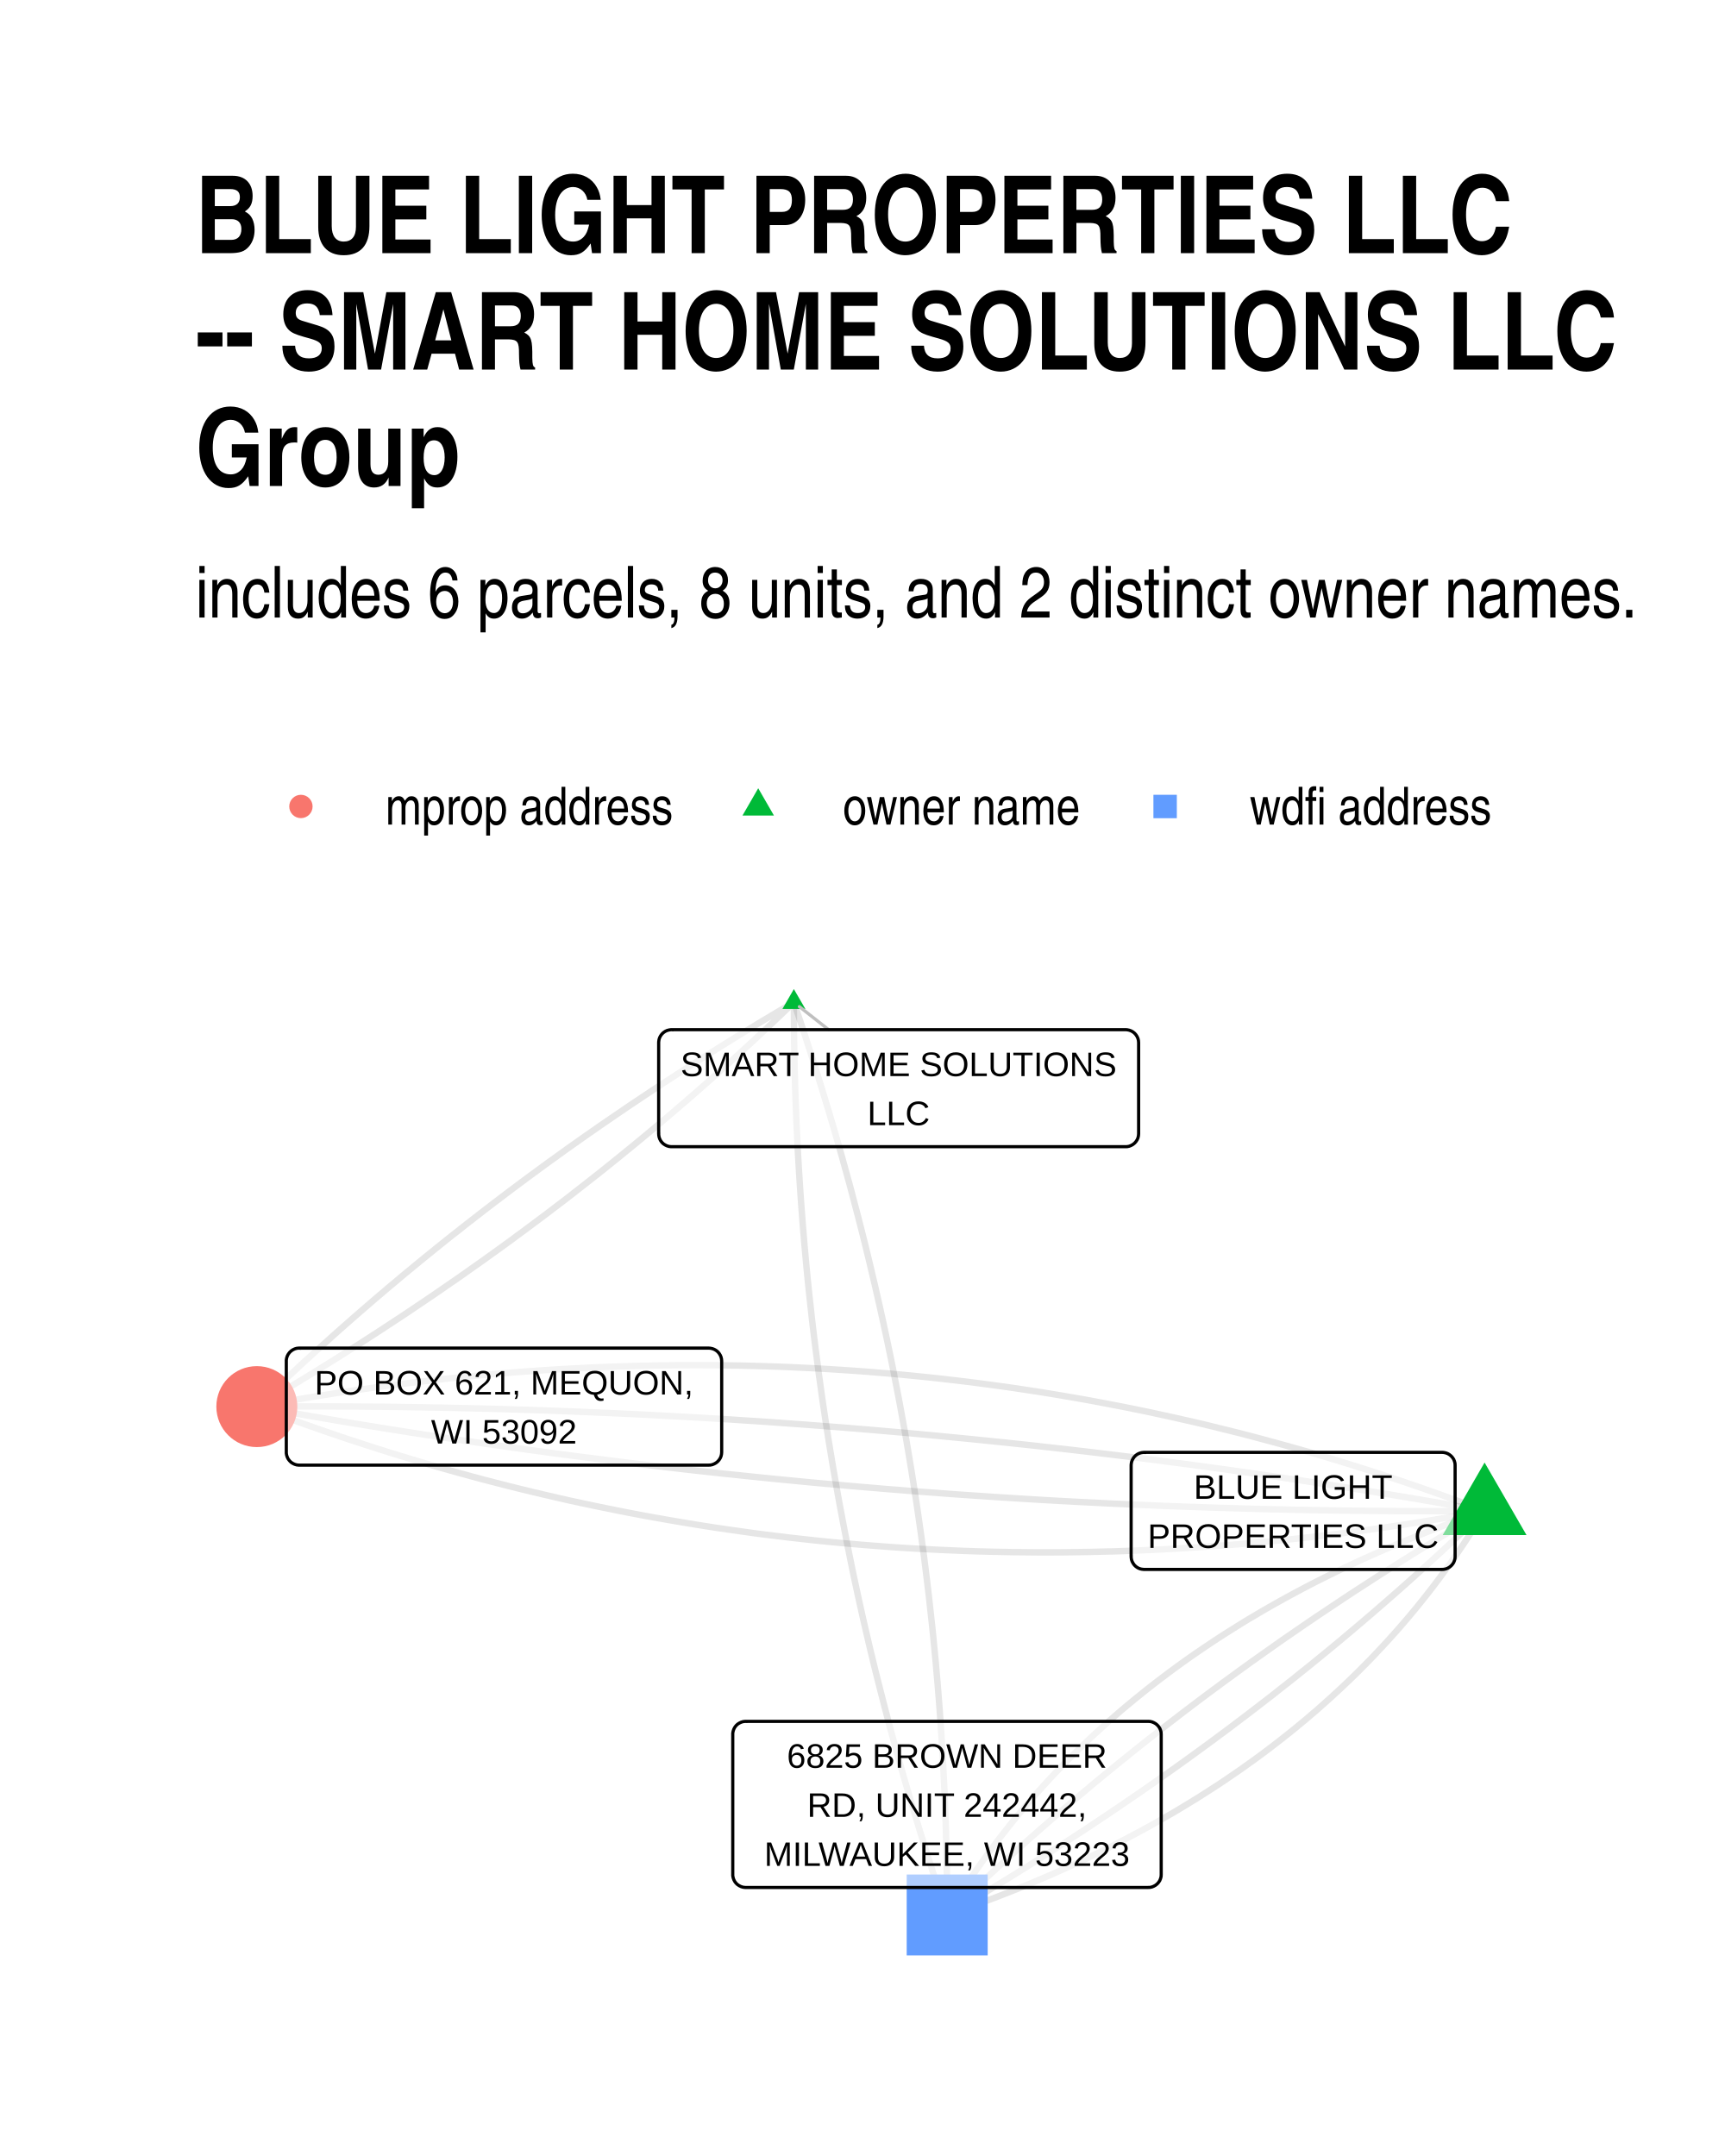
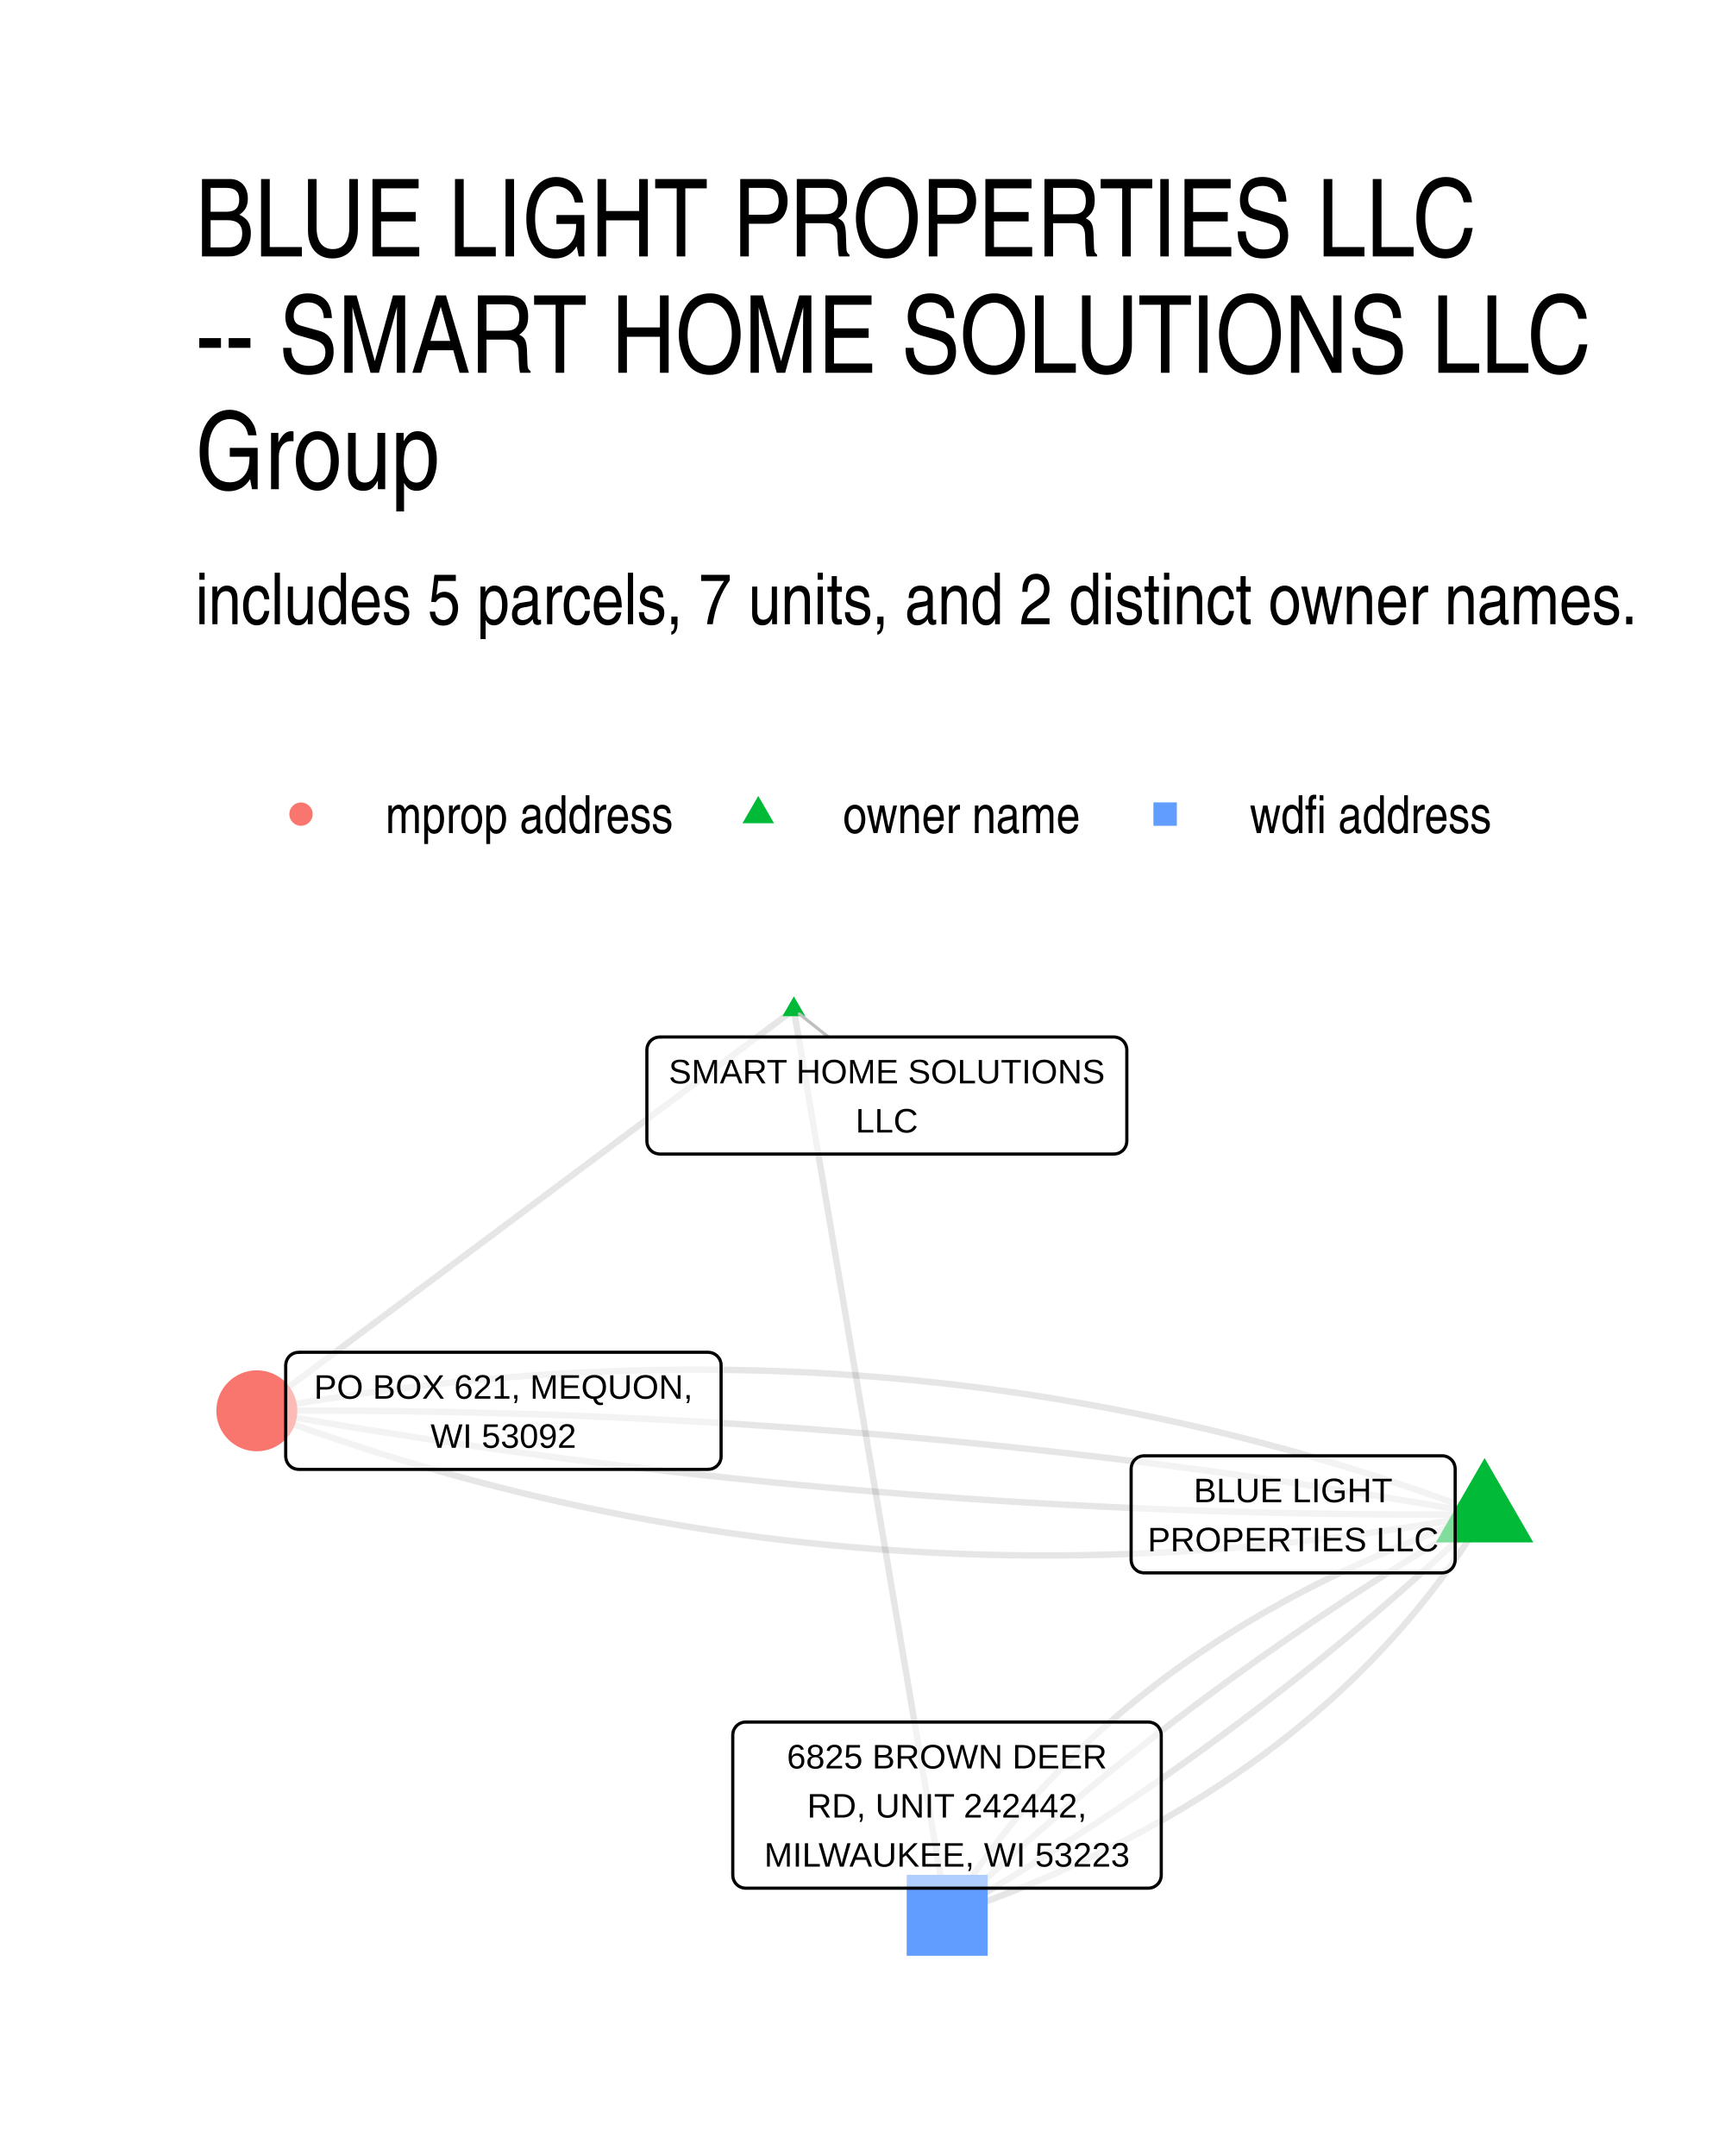
<svg xmlns="http://www.w3.org/2000/svg" width="384" height="480" class="svglite" viewBox="0 0 288 360">
  <defs>
    <style>.svglite polyline,.svglite polygon,.svglite path,.svglite circle{fill:none;stroke:#000000;stroke-linecap:round;stroke-linejoin:round;stroke-miterlimit:10.00}.svglite text{white-space:pre}</style>
  </defs>
  <rect width="100%" height="100%" style="stroke-linecap:round;stroke-linejoin:round;stroke-miterlimit:10.00;stroke:none;fill:#FFFFFF" />
  <defs>
    <clipPath id="cpMC4wMHwyODguMDB8MC4wMHwzNjAuMDA=">
      <path d="M0 0h288v360H0z" />
    </clipPath>
  </defs>
  <g clip-path="url(#cpMC4wMHwyODguMDB8MC4wMHwzNjAuMDA=)">
    <path d="M0 0h288v360H0z" style="stroke-width:1.07;stroke:none;fill:#FFFFFF" />
  </g>
  <defs>
-     <clipPath id="cpMzIuNjN8MjU4LjExfDE1OS43NHwzMjcuMzc=">
-       <path d="M32.63 159.74h225.48v167.63H32.63z" />
+     <clipPath id="cpMzIuNjN8MjU4LjExfDE2MS4wMnwzMjcuMzc=">
+       <path d="M32.63 161.02h225.48v166.36H32.63z" />
    </clipPath>
  </defs>
-   <g clip-path="url(#cpMzIuNjN8MjU4LjExfDE1OS43NHwzMjcuMzc=)">
-     <path d="m247.86 252.28-1.98-.74-1.98-.74-1.99-.72-1.99-.72-1.99-.7-1.99-.69-1.99-.68-2-.66-2-.66-2-.64-2-.63-2-.62-2-.61-2.01-.6-2.01-.58-2.01-.57-2.01-.56-2.01-.55-2.02-.54-2.01-.53-2.02-.51-2.02-.5-2.03-.5-2.02-.48-2.03-.46-2.02-.46-2.03-.44-2.03-.44-2.04-.42-2.03-.41-2.04-.39-2.04-.39-2.04-.38-2.04-.36-2.04-.35-2.05-.34-2.04-.33-2.05-.31-2.05-.31-2.06-.29-2.05-.28-2.06-.27-2.06-.26-2.06-.24-2.06-.24-2.06-.22-2.07-.21-2.06-.2-2.07-.19-2.07-.17-2.07-.17-2.08-.15-2.07-.14-2.08-.13-2.08-.12-2.08-.1-2.09-.1-2.08-.08-2.09-.07-2.09-.06-2.09-.05-2.09-.03-2.09-.03-2.1-.01h-2.1l-2.09.01-2.11.02-2.1.04-2.1.04-2.11.06-2.11.07-2.11.08-2.11.09-2.11.11-2.12.11-2.12.13-2.11.14-2.13.15-2.12.16-2.12.18-2.13.18-2.13.2-2.13.21-2.13.22-2.13.24-2.14.24-2.13.26-2.14.26-2.14.28-2.14.29-2.15.31-2.14.31-2.15.33-2.15.34-2.15.35-2.15.36-2.16.37-2.15.38-2.16.4m204.98 17.41-1.24.44-1.24.43-1.23.44-1.23.45-1.22.45-1.21.46-1.2.46-1.2.47-1.19.47-1.19.48-1.17.48-1.17.48-1.17.5-1.15.49-1.15.51-1.14.51-1.14.51-1.13.52-1.12.52-1.11.53-1.11.53-1.1.54-1.09.54-1.09.55-1.08.55-1.07.56-1.07.57-1.06.57-1.05.57-1.04.58-1.04.58-1.03.59-1.03.6-1.01.6-1.02.6-1 .61-.99.62-.99.62-.99.62-.97.63-.97.64-.96.64-.96.65-.95.65-.94.65-.93.66-.93.67-.92.67-.91.68-.91.68-.9.69-.89.69-.88.69-.88.71-.87.7-.87.72-.86.71-.85.72-.84.73-.84.73-.83.74-.82.75-.82.74-.81.76-.8.75-.79.77-.79.77-.78.77-.78.78-.77.78-.76.79-.75.79-.75.8-.74.81-.73.81-.73.81-.72.82-.71.83-.7.83-.7.83-.69.84-.69.85-.67.85-.67.85-.67.86-.65.87-.65.87-.65.87-.63.88-.63.89-.62.89-.62.9-.61.9-.6.9-.59.92-.59.91-.58.92-.57.93-.57.93" style="stroke-width:1.07;stroke:#000000;stroke-opacity:0.10;stroke-linecap:butt" />
-     <path d="m247.86 252.28-2.04-.36-2.04-.36-2.04-.36-2.05-.36-2.04-.35-2.04-.35-2.05-.34-2.04-.34-2.05-.33-2.05-.34-2.04-.32-2.05-.33-2.05-.32-2.05-.31-2.05-.32-2.05-.3-2.05-.31-2.05-.3-2.05-.3-2.06-.29-2.05-.29-2.05-.28-2.06-.28-2.05-.28-2.06-.27-2.06-.27-2.05-.27-2.06-.26-2.06-.26-2.06-.25-2.06-.25-2.06-.25-2.06-.24-2.06-.24-2.06-.23-2.06-.23-2.06-.23-2.07-.22-2.06-.22-2.07-.21-2.06-.21-2.07-.21-2.06-.2-2.07-.2-2.07-.2-2.07-.19-2.06-.19-2.07-.18-2.07-.18-2.07-.18-2.08-.17-2.07-.17-2.07-.16-2.07-.16-2.08-.16-2.07-.15-2.08-.15-2.07-.15-2.08-.14-2.07-.13-2.08-.14-2.08-.13-2.08-.12-2.07-.12-2.08-.12-2.08-.11-2.09-.11-2.08-.11-2.08-.1-2.08-.1-2.08-.09-2.09-.09-2.08-.09-2.09-.08-2.08-.08-2.09-.08-2.09-.07-2.08-.06-2.09-.07-2.09-.06-2.09-.05-2.09-.05-2.09-.05-2.09-.04-2.09-.04-2.09-.04-2.09-.03-2.1-.03-2.09-.02-2.1-.02-2.09-.02-2.1-.01-2.09-.01h-2.1l-2.1-.01-2.1.01-2.09.01-2.1.01-2.1.01m204.98 17.41-1.02.6-1.01.6-1.02.6-1.01.61-1.01.6-1.01.61-1.01.61-1 .61-1 .61-1 .61-1 .62-.99.61-.99.62-.99.62-.99.62-.98.63-.99.62-.98.63-.97.63-.98.63-.97.63-.97.63-.97.64-.97.64-.96.64-.96.64-.96.64-.96.64-.96.65-.95.65-.95.65-.95.65-.94.65-.95.65-.94.66-.94.66-.93.66-.94.66-.93.66-.93.66-.92.67-.93.67-.92.67-.92.67-.92.67-.91.68-.92.67-.91.68-.91.68-.9.68-.91.69-.9.68-.9.69-.9.69-.89.69-.89.69-.89.69-.89.7-.89.69-.88.7-.88.7-.88.7-.87.71-.88.7-.87.71-.87.71-.87.71-.86.71-.86.71-.86.72-.86.72-.86.72-.85.72-.85.72-.85.72-.85.73-.84.73-.84.73-.84.73-.84.73-.83.73-.83.74-.83.74-.83.74-.83.74-.82.74-.82.75-.82.74-.82.75-.81.75-.81.75-.81.75-.81.76-.8.76-.8.75-.8.76-.8.76-.8.77-.79.76m89.72-67.47-2.1.02-2.1.01-2.09.01h-6.3l-2.09-.01-2.1-.02-2.09-.01-2.1-.02-2.09-.03-2.1-.02-2.09-.04-2.09-.03-2.09-.04-2.09-.05-2.09-.04-2.09-.05-2.09-.06-2.09-.06-2.09-.06-2.09-.07-2.08-.07-2.09-.07-2.08-.08-2.09-.08-2.08-.09-2.09-.09-2.08-.1-2.08-.09-2.08-.11-2.08-.1-2.09-.11-2.08-.11-2.08-.12-2.07-.12-2.08-.13-2.08-.13-2.08-.13-2.07-.14-2.08-.14-2.08-.14-2.07-.15-2.07-.16-2.08-.15-2.07-.16-2.07-.17-2.07-.16-2.08-.18-2.07-.17-2.07-.18-2.07-.19-2.06-.18-2.07-.19-2.07-.2-2.07-.2-2.06-.2-2.07-.21-2.06-.21-2.07-.22-2.06-.21-2.07-.23-2.06-.22-2.06-.23-2.06-.24-2.06-.24-2.06-.24-2.06-.24-2.06-.25-2.06-.26-2.06-.26-2.06-.26-2.05-.26-2.06-.27-2.06-.27-2.05-.28-2.06-.28-2.05-.29-2.05-.29-2.06-.29-2.05-.3-2.05-.3-2.05-.3-2.05-.31-2.05-.31-2.05-.32-2.05-.32-2.05-.32-2.04-.33-2.05-.33-2.05-.34-2.04-.33-2.05-.35-2.04-.35-2.04-.35-2.05-.35-2.04-.36-2.04-.36-2.04-.37m204.98 17.41-.79.77-.8.76-.79.76-.8.76-.81.76-.8.76-.81.75-.81.76-.81.75-.81.75-.82.75-.82.74-.82.75-.82.74-.82.74-.83.74-.83.74-.83.73-.84.74-.84.73-.84.73-.84.73-.84.73-.85.72-.85.73-.85.72-.85.72-.86.72-.85.72-.86.71-.87.72-.86.71-.87.71-.87.71-.87.71-.87.7-.88.7-.88.71-.88.7-.88.69-.89.7-.88.7-.89.69-.9.69-.89.69-.9.69-.9.69-.9.68-.9.68-.91.69-.91.68-.91.67-.91.68-.92.68-.92.67-.92.67-.92.67-.92.67-.93.66-.93.67-.93.66-.93.66-.94.66-.94.66-.94.65-.94.66-.95.65-.95.65-.95.65-.95.65-.96.64-.95.65-.96.64-.96.64-.97.64-.96.64-.97.63-.97.64-.98.63-.97.63-.98.63-.98.62-.98.63-.99.62-.99.63-.99.62-.99.61-.99.62-1 .62-1 .61-1 .61-1 .61-1.01.61-1 .61-1.01.6-1.02.6-1.01.61-1.02.59-1.02.6" style="stroke-width:1.07;stroke:#000000;stroke-opacity:0.10;stroke-linecap:butt" />
-     <path d="m247.86 252.28-2.16.4-2.15.39-2.16.37-2.15.36-2.15.35-2.15.34-2.15.32-2.14.32-2.15.3-2.14.29-2.14.28-2.14.27-2.14.26-2.13.24-2.13.23-2.13.22-2.13.21-2.13.2-2.13.19-2.12.17-2.13.16-2.12.15-2.11.14-2.12.13-2.12.12-2.11.1-2.11.09-2.11.09-2.11.07-2.11.05-2.1.05-2.1.03-2.11.03-2.09.01h-2.1l-2.1-.02-2.09-.02-2.09-.04-2.09-.04-2.09-.06-2.09-.07-2.08-.09-2.09-.09-2.08-.11-2.08-.11-2.08-.13-2.07-.14-2.08-.16-2.07-.16-2.07-.18-2.07-.18-2.06-.2-2.07-.21-2.06-.23-2.06-.23-2.06-.25-2.06-.25-2.06-.27-2.05-.29-2.06-.29-2.05-.3-2.05-.32-2.04-.33-2.05-.34-2.04-.35-2.04-.36-2.04-.37-2.04-.39-2.04-.4-2.03-.41-2.04-.42-2.03-.43-2.03-.44-2.02-.46-2.03-.47-2.02-.48-2.03-.49-2.02-.5-2.02-.52-2.01-.52-2.02-.54-2.01-.55-2.01-.56-2.01-.57-2.01-.59-2.01-.6-2-.6-2-.62-2-.63-2-.65-2-.65-2-.67-1.99-.68-1.99-.69-1.99-.7-1.99-.71-1.99-.72-1.98-.74-1.98-.75m204.98 17.41-.56.94-.58.92-.58.93-.58.91-.6.91-.6.91-.61.9-.61.9-.62.89-.63.88-.64.88-.64.88-.65.87-.66.87-.66.86-.67.85-.68.85-.68.85-.7.84-.69.83-.71.83-.71.83-.72.82-.73.81-.73.81-.74.8-.75.8-.75.8-.76.79-.77.78-.77.78-.78.77-.79.77-.8.76-.8.76-.81.75-.81.75-.83.74-.83.74-.83.74-.85.72-.85.73-.86.71-.86.71-.87.71-.88.7-.89.7-.89.69-.9.69-.9.68-.92.68-.92.67-.93.66-.93.67-.94.65-.95.65-.95.65-.96.64-.97.63-.98.63-.98.63-.99.62-1 .61-1 .61-1.01.61-1.02.6-1.02.59-1.03.59-1.04.59-1.05.58-1.05.57-1.06.57-1.06.56-1.08.56-1.08.56-1.08.55-1.1.54-1.1.54-1.1.53-1.12.53-1.12.52-1.13.52-1.13.51-1.15.51-1.14.5-1.16.5-1.16.49-1.17.49-1.18.48-1.18.48-1.19.47-1.2.47-1.21.46-1.21.46-1.22.45-1.22.44-1.23.45-1.24.43-1.25.43" style="stroke-width:1.07;stroke:#000000;stroke-opacity:0.10;stroke-linecap:butt" />
-     <path d="m132.54 167.36-1.02.6-1.01.6-1.02.6-1.01.61-1.01.6-1.01.61-1 .61-1.01.61-1 .61-.99.61-1 .62-.99.62-.99.62-.99.62-.99.62-.98.62-.99.63-.98.63-.97.62-.98.64-.97.63-.97.63-.97.64-.97.64-.96.64-.96.64-.96.64-.96.64-.95.65-.95.65-.95.65-.95.65-.95.65-.94.66-.94.65-.94.66-.93.66-.94.66-.93.66-.93.67-.92.67-.93.66-.92.67-.92.68-.92.67-.91.67-.91.68-.91.68-.91.68-.91.68-.9.69-.9.68-.9.69-.9.69-.89.69-.89.69-.89.69-.89.7-.88.7-.89.69-.88.71-.88.7-.87.7-.87.71-.87.7-.87.71-.87.71-.86.72-.87.71-.86.72-.85.72-.86.71-.85.73-.85.72-.85.72-.84.73-.85.73-.84.73-.84.73-.83.73-.84.74-.83.73-.83.74-.82.74-.83.74-.82.74-.82.75-.82.75-.82.74-.81.75-.81.76-.81.75-.8.75-.81.76-.8.76-.8.76-.8.76-.79.77-.79.76m89.66-67.51.01 1.57v1.56l.02 1.56.01 1.56.03 1.56.03 1.56.03 1.56.04 1.56.04 1.56.05 1.56.06 1.56.06 1.56.06 1.55.08 1.56.07 1.56.08 1.55.09 1.56.09 1.55.1 1.56.1 1.55.11 1.56.11 1.55.12 1.55.12 1.55.13 1.55.13 1.56.14 1.55.14 1.55.15 1.55.15 1.54.16 1.55.17 1.55.17 1.55.17 1.55.18 1.54.19 1.55.19 1.54.2 1.55.2 1.54.2 1.55.22 1.54.21 1.54.22 1.55.23 1.54.23 1.54.24 1.54.24 1.54.25 1.54.26 1.54.25 1.54.27 1.54.27 1.54.27 1.54.28 1.53.29 1.54.29 1.54.29 1.53.3 1.54.31 1.53.31 1.54.31 1.53.32 1.54.33 1.53.33 1.53.34 1.53.34 1.54.35 1.53.35 1.53.36 1.53.36 1.53.37 1.53.37 1.52.38 1.53.39 1.53.39 1.53.39 1.52.4 1.53.4 1.53.41 1.52.42 1.53.42 1.52.43 1.52.43 1.53.43 1.52.44 1.52.45 1.52.45 1.52.46 1.53.46 1.52.47 1.52.47 1.52.48 1.51.48 1.52.49 1.52.49 1.52.5 1.51.51 1.52.51 1.52.51 1.51m-25.6-152.39-.79.77-.79.76-.8.76-.8.76-.8.76-.81.76-.8.75-.81.76-.81.75-.82.75-.81.75-.82.74-.82.75-.82.74-.83.74-.82.74-.83.74-.83.74-.84.73-.83.74-.84.73-.84.73-.85.72-.84.73-.85.72-.85.73-.85.72-.86.72-.86.72-.85.71-.87.72-.86.71-.87.71-.87.71-.87.71-.87.7-.88.71-.87.7-.88.7-.89.7-.88.69-.89.7-.89.69-.89.7-.89.69-.9.69-.9.68-.9.69-.9.68-.91.68-.91.68-.91.68-.91.68-.92.67-.91.68-.92.67-.92.67-.93.67-.92.66-.93.67-.93.66-.94.66-.93.66-.94.66-.94.66-.95.65-.94.65-.95.66-.95.65-.95.64-.95.65-.96.64-.96.65-.96.64-.96.64-.97.63-.97.64-.97.64-.97.63-.98.63-.97.63-.98.63-.99.62-.98.62-.99.63-.99.62-.99.62-.99.61-1 .62-.99.61-1.01.62-1 .61-1 .6-1.01.61-1.01.61-1.01.6-1.02.6-1.01.6-1.02.6" style="stroke-width:1.07;stroke:#000000;stroke-opacity:0.10;stroke-linecap:butt" />
-     <path d="m132.54 167.36.52 1.52.51 1.51.5 1.52.5 1.52.49 1.51.49 1.52.48 1.52.48 1.52.47 1.52.47 1.52.46 1.52.46 1.52.45 1.52.45 1.52.44 1.53.44 1.52.43 1.52.42 1.53.42 1.52.42 1.52.41 1.53.4 1.53.4 1.52.4 1.53.39 1.53.38 1.52.38 1.53.37 1.53.37 1.53.36 1.53.36 1.53.35 1.53.35 1.53.34 1.53.34 1.53.33 1.54.33 1.53.32 1.53.32 1.54.31 1.53.3 1.54.3 1.53.3 1.54.29 1.53.28 1.54.28 1.54.28 1.54.27 1.53.26 1.54.26 1.54.25 1.54.25 1.54.24 1.54.24 1.54.23 1.55.23 1.54.22 1.54.22 1.54.21 1.55.21 1.54.2 1.55.19 1.54.19 1.55.19 1.54.18 1.55.17 1.55.17 1.54.17 1.55.16 1.55.15 1.55.15 1.55.15 1.55.13 1.55.14 1.55.13 1.55.12 1.55.12 1.56.11 1.55.1 1.55.11 1.56.09 1.55.1 1.56.08 1.55.08 1.56.08 1.55.07 1.56.06 1.56.06 1.56.06 1.55.05 1.56.04 1.56.04 1.56.04 1.56.03 1.56.02 1.56.02 1.56.01 1.57.01 1.56v1.56" style="stroke-width:1.07;stroke:#000000;stroke-opacity:0.10;stroke-linecap:butt" />
-     <path d="m247.86 244.21 7 12.11h-13.99zm-115.32-79.06 1.92 3.32h-3.83z" style="stroke-width:0.71;stroke:none;fill:#00BA38" />
-     <circle cx="42.88" cy="234.87" r="6.76" style="stroke-width:0.71;stroke:none;fill:#F8766D" />
-     <path d="M151.38 326.51h13.52V313h-13.52z" style="stroke-width:0.71;stroke:none;fill:#619CFF" />
-     <path d="m138.34 171.93-4.88-3.84" style="fill:none;stroke-linecap:round;stroke-linejoin:round;stroke-miterlimit:10.00;stroke-width:0.53;stroke:#BFBFBF" />
-     <path d="M191.01 262.06h49.77l-.08-.01.35-.01.34-.07.32-.12.3-.18.27-.22.23-.26.19-.29.13-.32.09-.34.02-.34h0v-15.23h0l-.02-.34-.09-.34-.13-.32-.19-.29-.23-.26-.27-.22-.3-.18-.32-.12-.34-.07-.27-.02h-49.77l.26.02-.35-.01-.34.04-.33.09-.32.15-.29.2-.25.24-.2.28-.17.31-.11.33-.05.34-.01.17v15.23l.01-.18v.35l.05.34.11.33.17.31.2.28.25.24.29.2.32.15.33.09.34.04z" style="stroke-width:0.53;fill:#FFFFFF;fill-opacity:0.50" />
-     <text x="215.9" y="250.26" lengthAdjust="spacingAndGlyphs" style="font-size:5.69px;font-family:&quot;Liberation Sans&quot;" text-anchor="middle" textLength="33.36">BLUE LIGHT</text>
-     <text x="215.9" y="258.46" lengthAdjust="spacingAndGlyphs" style="font-size:5.69px;font-family:&quot;Liberation Sans&quot;" text-anchor="middle" textLength="46.89">PROPERTIES LLC</text>
-     <path d="M112.13 191.47h75.81-.09l.35-.01.34-.07.32-.13.3-.17.27-.22.23-.26.19-.29.14-.32.08-.34.03-.35h0v-15.22h0l-.03-.35-.08-.33-.14-.32-.19-.3-.23-.26-.27-.22-.3-.17-.32-.12-.34-.07-.26-.02h-75.81l.26.02-.35-.02-.34.05-.34.09-.31.15-.29.2-.25.24-.21.28-.16.3-.11.33-.05.35-.01.17v15.22l.01-.17v.35l.05.34.11.33.16.31.21.28.25.24.29.19.31.15.34.1.34.04z" style="stroke-width:0.53;fill:#FFFFFF;fill-opacity:0.50" />
-     <text x="150.03" y="179.68" lengthAdjust="spacingAndGlyphs" style="font-size:5.69px;font-family:&quot;Liberation Sans&quot;" text-anchor="middle" textLength="72.93">SMART HOME SOLUTIONS</text>
-     <text x="150.03" y="187.87" lengthAdjust="spacingAndGlyphs" style="font-size:5.69px;font-family:&quot;Liberation Sans&quot;" text-anchor="middle" textLength="10.31">LLC</text>
-     <path d="M49.96 244.64h68.37-.09l.35-.01.34-.07.32-.13.3-.17.27-.22.23-.26.19-.29.14-.32.08-.34.03-.35h0v-15.22h0l-.03-.35-.08-.33-.14-.32-.19-.3-.23-.26-.27-.22-.3-.17-.32-.12-.34-.07-.26-.02H49.96l.26.02-.35-.02-.35.04-.33.1-.31.15-.29.2-.25.24-.21.28-.16.3-.11.33-.06.35v15.39-.17.35l.06.34.11.33.16.31.21.27.25.25.29.19.31.15.33.1.35.04z" style="stroke-width:0.53;fill:#FFFFFF;fill-opacity:0.50" />
-     <text x="84.14" y="232.85" lengthAdjust="spacingAndGlyphs" style="font-size:5.69px;font-family:&quot;Liberation Sans&quot;" text-anchor="middle" textLength="65.49">PO BOX 621, MEQUON,</text>
-     <text x="84.14" y="241.04" lengthAdjust="spacingAndGlyphs" style="font-size:5.69px;font-family:&quot;Liberation Sans&quot;" text-anchor="middle" textLength="27.22">WI 53092</text>
-     <path d="M124.5 315.16h67.21-.08l.35-.01.34-.07.32-.13.3-.17.27-.22.23-.26.19-.29.13-.32.09-.34.02-.35h0v-23.41h0l-.02-.35-.09-.34-.13-.32-.19-.29-.23-.26-.27-.22-.3-.17-.32-.13-.34-.07-.27-.01H124.5l.26.01-.35-.01-.35.04-.33.1-.31.15-.29.19-.25.24-.21.28-.16.31-.11.33-.06.34V313v-.17.35l.06.34.11.33.16.31.21.28.25.24.29.19.31.15.33.1.35.04z" style="stroke-width:0.53;fill:#FFFFFF;fill-opacity:0.50" />
-     <text x="158.11" y="295.17" lengthAdjust="spacingAndGlyphs" style="font-size:5.69px;font-family:&quot;Liberation Sans&quot;" text-anchor="middle" textLength="55.83">6825 BROWN DEER</text>
-     <text x="158.11" y="303.37" lengthAdjust="spacingAndGlyphs" style="font-size:5.69px;font-family:&quot;Liberation Sans&quot;" text-anchor="middle" textLength="50.86">RD, UNIT 242442,</text>
-     <text x="158.11" y="311.56" lengthAdjust="spacingAndGlyphs" style="font-size:5.69px;font-family:&quot;Liberation Sans&quot;" text-anchor="middle" textLength="64.34">MILWAUKEE, WI 53223</text>
+   <g clip-path="url(#cpMzIuNjN8MjU4LjExfDE2MS4wMnwzMjcuMzc=)">
+     <path d="m247.86 252.86-1.98-.75-1.98-.73-1.99-.72-1.99-.7-1.99-.7-1.99-.68-1.99-.68-2-.66-2-.65-2-.64-2-.62-2-.62-2-.6-2.01-.59-2.01-.58-2.01-.57-2.01-.56-2.01-.54-2.02-.54-2.01-.52-2.02-.51-2.02-.5-2.03-.49-2.02-.47-2.03-.47-2.02-.45-2.03-.44-2.03-.43-2.04-.42-2.03-.4-2.04-.4-2.04-.38-2.04-.37-2.04-.36-2.04-.35-2.05-.34-2.04-.32-2.05-.32-2.05-.3-2.06-.29-2.05-.28-2.06-.27-2.06-.25-2.06-.25-2.06-.23-2.06-.22-2.07-.21-2.06-.2-2.07-.18-2.07-.18-2.07-.16-2.08-.15-2.07-.14-2.08-.13-2.08-.12-2.08-.1-2.09-.09-2.08-.09-2.09-.07-2.09-.06-2.09-.04-2.09-.04-2.09-.02-2.1-.01-2.1-.01-2.09.02-2.11.02-2.1.03-2.1.05-2.11.05-2.11.07-2.11.08-2.11.1-2.11.1-2.12.11-2.12.13-2.11.14-2.13.15-2.12.16-2.12.17-2.13.19-2.13.2-2.13.2-2.13.22-2.13.23-2.14.25-2.13.25-2.14.27-2.14.27-2.14.29-2.15.3-2.14.31-2.15.33-2.15.33-2.15.35-2.15.36-2.16.37-2.15.38-2.16.39m204.98 17.29-1.24.42-1.24.44-1.23.43-1.23.45-1.22.45-1.21.45-1.2.46-1.2.46-1.19.47-1.19.47-1.17.48-1.17.48-1.17.49-1.15.5-1.15.5-1.14.5-1.14.51-1.13.51-1.12.52-1.11.53-1.11.52-1.1.54-1.09.54-1.09.54-1.08.55-1.07.56-1.07.56-1.06.56-1.05.57-1.04.58-1.04.58-1.03.58-1.03.59-1.01.6-1.02.6-1 .6-.99.61-.99.62-.99.62-.97.62-.97.63-.96.64-.96.64-.95.65-.94.65-.93.65-.93.66-.92.67-.91.67-.91.68-.9.68-.89.69-.88.69-.88.69-.87.71-.87.7-.86.71-.85.72-.84.72-.84.73-.83.73-.82.74-.82.74-.81.75-.8.75-.79.76-.79.76-.78.77-.78.77-.77.78-.76.78-.75.79-.75.79-.74.8-.73.8-.73.81-.72.82-.71.81-.7.83-.7.83-.69.83-.69.84-.67.84-.67.85-.67.85-.65.86-.65.87-.65.87-.63.87-.63.88-.62.88-.62.89-.61.9-.6.9-.59.9-.59.91-.58.92-.57.92-.57.92" style="stroke-width:1.07;stroke:#000000;stroke-opacity:0.10;stroke-linecap:butt" />
+     <path d="m247.86 252.86-2.04-.37-2.04-.36-2.04-.35-2.05-.36-2.04-.34-2.04-.35-2.05-.34-2.04-.34-2.05-.33-2.05-.33-2.04-.32-2.05-.33-2.05-.31-2.05-.32-2.05-.31-2.05-.3-2.05-.3-2.05-.3-2.05-.3-2.06-.29-2.05-.28-2.05-.29-2.06-.28-2.05-.27-2.06-.27-2.06-.27-2.05-.26-2.06-.26-2.06-.26-2.06-.25-2.06-.25-2.06-.24-2.06-.24-2.06-.24-2.06-.23-2.06-.23-2.06-.22-2.07-.22-2.06-.22-2.07-.21-2.06-.21-2.07-.21-2.06-.2-2.07-.2-2.07-.19-2.07-.19-2.06-.19-2.07-.18-2.07-.18-2.07-.17-2.08-.17-2.07-.17-2.07-.16-2.07-.16-2.08-.16-2.07-.15-2.08-.15-2.07-.14-2.08-.14-2.07-.14-2.08-.13-2.08-.13-2.08-.12-2.07-.12-2.08-.12-2.08-.11-2.09-.11-2.08-.11-2.08-.1-2.08-.09-2.08-.1-2.09-.09-2.08-.08-2.09-.08-2.08-.08-2.09-.08-2.09-.07-2.08-.06-2.09-.07-2.09-.05-2.09-.06-2.09-.05-2.09-.05-2.09-.04-2.09-.04-2.09-.04-2.09-.03-2.1-.03-2.09-.02-2.1-.02-2.09-.02-2.1-.01-2.09-.01h-6.3l-2.09.01-2.1.01-2.1.01m204.98 17.29-1.02.59-1.01.59-1.02.6-1.01.6-1.01.6-1.01.6-1.01.61-1 .6-1 .61-1 .61-1 .61-.99.61-.99.61-.99.62-.99.62-.98.61-.99.62-.98.63-.97.62-.98.63-.97.62-.97.63-.97.63-.97.64-.96.63-.96.64-.96.63-.96.64-.96.64-.95.65-.95.64-.95.65-.94.64-.95.65-.94.65-.94.66-.93.65-.94.66-.93.65-.93.66-.92.66-.93.67-.92.66-.92.67-.92.67-.91.67-.92.67-.91.67-.91.67-.9.68-.91.68-.9.68-.9.68-.9.68-.89.69-.89.68-.89.69-.89.69-.89.69-.88.7-.88.69-.88.7-.87.7-.88.7-.87.7-.87.7-.87.71-.86.7-.86.71-.86.71-.86.71-.86.72-.85.71-.85.72-.85.72-.85.72-.84.72-.84.72-.84.73-.84.73-.83.72-.83.74-.83.73-.83.73-.83.74-.82.73-.82.74-.82.74-.82.75-.81.74-.81.74-.81.75-.81.75-.8.75-.8.75-.8.76-.8.75-.8.76-.79.76m89.72-66.95-2.1.01-2.1.01-2.09.01h-6.3l-2.09-.01-2.1-.01-2.09-.02-2.1-.02-2.09-.03-2.1-.02-2.09-.03-2.09-.04-2.09-.04-2.09-.04-2.09-.05-2.09-.05-2.09-.06-2.09-.05-2.09-.07-2.09-.06-2.08-.07-2.09-.08-2.08-.08-2.09-.08-2.08-.08-2.09-.09-2.08-.1-2.08-.09-2.08-.1-2.08-.11-2.09-.11-2.08-.11-2.08-.12-2.07-.12-2.08-.12-2.08-.13-2.08-.13-2.07-.14-2.08-.14-2.08-.14-2.07-.15-2.07-.15-2.08-.16-2.07-.16-2.07-.16-2.07-.17-2.08-.17-2.07-.17-2.07-.18-2.07-.18-2.06-.19-2.07-.19-2.07-.19-2.07-.2-2.06-.2-2.07-.21-2.06-.21-2.07-.21-2.06-.22-2.07-.22-2.06-.22-2.06-.23-2.06-.23-2.06-.24-2.06-.24-2.06-.24-2.06-.25-2.06-.25-2.06-.26-2.06-.26-2.05-.26-2.06-.27-2.06-.27-2.05-.28-2.06-.27-2.05-.29-2.05-.28-2.06-.29-2.05-.3-2.05-.3-2.05-.3-2.05-.3-2.05-.31-2.05-.32-2.05-.32-2.05-.32-2.04-.32-2.05-.33-2.05-.33-2.04-.34-2.05-.34-2.04-.35-2.04-.34-2.05-.36-2.04-.35-2.04-.36-2.04-.37m204.98 17.29-.79.75-.8.76-.79.76-.8.75-.81.75-.8.76-.81.74-.81.75-.81.75-.81.74-.82.74-.82.74-.82.74-.82.74-.82.74-.83.73-.83.73-.83.73-.84.73-.84.73-.84.72-.84.73-.84.72-.85.72-.85.72-.85.71-.85.72-.86.71-.85.71-.86.71-.87.71-.86.71-.87.71-.87.7-.87.7-.87.7-.88.7-.88.7-.88.69-.88.69-.89.69-.88.69-.89.69-.9.69-.89.68-.9.69-.9.68-.9.68-.9.68-.91.67-.91.68-.91.67-.91.67-.92.67-.92.67-.92.66-.92.67-.92.66-.93.66-.93.66-.93.66-.93.66-.94.65-.94.65-.94.65-.94.65-.95.65-.95.65-.95.64-.95.64-.96.64-.95.64-.96.64-.96.64-.97.63-.96.63-.97.63-.97.63-.98.63-.97.63-.98.62-.98.62-.98.62-.99.62-.99.62-.99.61-.99.62-.99.61-1 .61-1 .61-1 .61-1 .6-1.01.6-1 .61-1.01.6-1.02.6-1.01.59-1.02.6-1.02.59" style="stroke-width:1.07;stroke:#000000;stroke-opacity:0.10;stroke-linecap:butt" />
+     <path d="m247.86 252.86-2.16.39-2.15.38-2.16.37-2.15.36-2.15.35-2.15.33-2.15.32-2.14.32-2.15.3-2.14.29-2.14.27-2.14.27-2.14.25-2.13.25-2.13.23-2.13.22-2.13.2-2.13.2-2.13.19-2.12.17-2.13.16-2.12.15-2.11.14-2.12.13-2.12.11-2.11.1-2.11.1-2.11.08-2.11.06-2.11.06-2.1.05-2.1.03-2.11.02-2.09.01h-2.1l-2.1-.01-2.09-.02-2.09-.04-2.09-.04-2.09-.06-2.09-.07-2.08-.09-2.09-.09-2.08-.1-2.08-.12-2.08-.13-2.07-.14-2.08-.15-2.07-.16-2.07-.18-2.07-.18-2.06-.2-2.07-.21-2.06-.22-2.06-.23-2.06-.25-2.06-.25-2.06-.27-2.05-.28-2.06-.29-2.05-.3-2.05-.32-2.04-.32-2.05-.34-2.04-.35-2.04-.36-2.04-.37-2.04-.38-2.04-.4-2.03-.4-2.04-.42-2.03-.43-2.03-.44-2.02-.45-2.03-.47-2.02-.47-2.03-.49-2.02-.5-2.02-.51-2.01-.52-2.02-.54-2.01-.54-2.01-.56-2.01-.57-2.01-.58-2.01-.59-2-.6-2-.62-2-.62-2-.64-2-.65-2-.66-1.99-.68-1.99-.68-1.99-.7-1.99-.7-1.99-.72-1.98-.73-1.98-.75m204.98 17.29-.56.92-.58.92-.58.91-.58.91-.6.91-.6.9-.61.89-.61.89-.62.89-.63.88-.64.87-.64.87-.65.86-.66.86-.66.86-.67.84-.68.85-.68.84-.7.83-.69.83-.71.82-.71.82-.72.81-.73.81-.73.81-.74.79-.75.8-.75.78-.76.79-.77.77-.77.78-.78.76-.79.77-.8.75-.8.76-.81.74-.81.75-.83.73-.83.74-.83.72-.85.73-.85.71-.86.71-.86.71-.87.7-.88.7-.89.69-.89.69-.9.68-.9.67-.92.68-.92.66-.93.66-.93.66-.94.65-.95.65-.95.64-.96.63-.97.63-.98.63-.98.62-.99.61-1 .61-1 .61-1.01.6-1.02.6-1.02.59-1.03.58-1.04.58-1.05.58-1.05.57-1.06.56-1.06.56-1.08.55-1.08.55-1.08.55-1.1.54-1.1.53-1.1.53-1.12.53-1.12.51-1.13.52-1.13.51-1.15.5-1.14.5-1.16.49-1.16.49-1.17.49-1.18.47-1.18.48-1.19.47-1.2.46-1.21.46-1.21.45-1.22.45-1.22.44-1.23.44-1.24.43-1.25.43m-25.6-151.23-.9.68-.91.67-.9.68-.91.68-.91.67-.9.68-.91.68-.9.67-.91.68-.9.68-.91.67-.91.68-.9.68-.91.67-.9.68-.91.68-.9.67-.91.68-.91.68-.9.67-.91.68-.9.68-.91.67-.9.68-.91.68-.91.67-.9.68-.91.68-.9.67-.91.68-.9.68-.91.67-.91.68-.9.68-.91.67-.9.68-.91.68-.9.67-.91.68-.91.68-.9.67-.91.68-.9.68-.91.67-.9.68-.91.68-.91.67-.9.68-.91.68-.9.67-.91.68-.9.68-.91.67-.91.68-.9.68-.91.68-.9.67-.91.68-.9.68-.91.67-.91.68-.9.68-.91.67-.9.68-.91.68-.9.67-.91.68-.91.68-.9.67-.91.68-.9.68-.91.67-.9.68-.91.68-.91.67-.9.68-.91.68-.9.67-.91.68-.9.68-.91.67-.91.68-.9.68-.91.67-.9.68-.91.68-.9.67-.91.68-.91.68-.9.67-.91.68-.9.68-.91.67-.9.68-.91.68-.91.67-.9.68-.91.68-.9.67" style="stroke-width:1.07;stroke:#000000;stroke-opacity:0.10;stroke-linecap:butt" />
+     <path d="m132.54 168.58.26 1.53.26 1.52.26 1.53.26 1.53.26 1.53.25 1.52.26 1.53.26 1.53.26 1.53.26 1.52.26 1.53.26 1.53.25 1.53.26 1.53.26 1.52.26 1.53.26 1.53.26 1.53.26 1.52.25 1.53.26 1.53.26 1.53.26 1.52.26 1.53.26 1.53.26 1.53.25 1.52.26 1.53.26 1.53.26 1.53.26 1.52.26 1.53.26 1.53.25 1.53.26 1.52.26 1.53.26 1.53.26 1.53.26 1.52.26 1.53.25 1.53.26 1.53.26 1.53.26 1.52.26 1.53.26 1.53.26 1.53.25 1.52.26 1.53.26 1.53.26 1.53.26 1.52.26 1.53.26 1.53.25 1.53.26 1.52.26 1.53.26 1.53.26 1.53.26 1.52.26 1.53.25 1.53.26 1.53.26 1.52.26 1.53.26 1.53.26 1.53.26 1.53.25 1.52.26 1.53.26 1.53.26 1.53.26 1.52.26 1.53.26 1.53.25 1.53.26 1.52.26 1.53.26 1.53.26 1.53.26 1.52.26 1.53.25 1.53.26 1.53.26 1.52.26 1.53.26 1.53.26 1.53.26 1.52.25 1.53.26 1.53.26 1.53.26 1.53.26 1.52.26 1.53.26 1.53.25 1.53.26 1.52.26 1.53" style="stroke-width:1.07;stroke:#000000;stroke-opacity:0.10;stroke-linecap:butt" />
+     <path d="m247.86 243.46 8.14 14.09h-16.27zm-115.32-77.09 1.92 3.31h-3.83z" style="stroke-width:0.71;stroke:none;fill:#00BA38" />
+     <circle cx="42.88" cy="235.57" r="6.76" style="stroke-width:0.71;stroke:none;fill:#F8766D" />
+     <path d="M151.38 326.57h13.52v-13.52h-13.52z" style="stroke-width:0.71;stroke:none;fill:#619CFF" />
+     <path d="m138.3 173.15-4.84-3.84" style="fill:none;stroke-linecap:round;stroke-linejoin:round;stroke-miterlimit:10.00;stroke-width:0.53;stroke:#BFBFBF" />
+     <path d="M191.01 262.63h49.78-.09l.35-.02.34-.07.32-.12.3-.18.27-.22.23-.26.19-.29.13-.32.09-.34.03-.34h0v-15.22h0l-.03-.35-.09-.34-.13-.32-.19-.29-.23-.26-.27-.22-.3-.18-.32-.12-.34-.07-.26-.01h-49.78l.26.01-.34-.01-.35.04-.33.1-.32.14-.28.2-.25.24-.21.28-.16.31-.11.33-.06.34-.01.18v15.22l.01-.18v.35l.06.34.11.33.16.31.21.28.25.24.28.2.32.15.33.09.35.05z" style="stroke-width:0.53;fill:#FFFFFF;fill-opacity:0.50" />
+     <text x="215.9" y="250.83" lengthAdjust="spacingAndGlyphs" style="font-size:5.69px;font-family:&quot;Liberation Sans&quot;" text-anchor="middle" textLength="33.36">BLUE LIGHT</text>
+     <text x="215.9" y="259.03" lengthAdjust="spacingAndGlyphs" style="font-size:5.69px;font-family:&quot;Liberation Sans&quot;" text-anchor="middle" textLength="46.89">PROPERTIES LLC</text>
+     <path d="M110.16 192.7h75.81l-.09-.01.35-.01.34-.07.33-.12.3-.18.27-.22.23-.26.18-.29.14-.32.08-.34.03-.34h0v-15.23h0l-.03-.34-.08-.34-.14-.32-.18-.29-.23-.26-.27-.22-.3-.18-.33-.12-.34-.07-.26-.02h-75.81l.26.02-.35-.01-.34.04-.34.09-.31.15-.29.2-.25.24-.21.28-.16.31-.11.33-.05.34-.01.17v15.23l.01-.18v.35l.05.34.11.33.16.31.21.28.25.24.29.2.31.14.34.1.34.04z" style="stroke-width:0.53;fill:#FFFFFF;fill-opacity:0.50" />
+     <text x="148.06" y="180.9" lengthAdjust="spacingAndGlyphs" style="font-size:5.69px;font-family:&quot;Liberation Sans&quot;" text-anchor="middle" textLength="72.93">SMART HOME SOLUTIONS</text>
+     <text x="148.06" y="189.1" lengthAdjust="spacingAndGlyphs" style="font-size:5.69px;font-family:&quot;Liberation Sans&quot;" text-anchor="middle" textLength="10.31">LLC</text>
+     <path d="M49.86 245.35h68.37l-.08-.01.34-.01.35-.07.32-.12.3-.18.27-.22.23-.26.19-.29.13-.32.09-.34.02-.34h0v-15.23h0l-.02-.34-.09-.34-.13-.32-.19-.29-.23-.26-.27-.22-.3-.18-.32-.12-.35-.07-.26-.02H49.86l.26.02-.34-.01-.35.04-.33.09-.32.15-.28.2-.25.24-.21.28-.16.31-.11.33-.06.34-.01.17v15.23l.01-.18v.35l.06.34.11.33.16.31.21.28.25.24.28.2.32.15.33.09.35.04z" style="stroke-width:0.53;fill:#FFFFFF;fill-opacity:0.50" />
+     <text x="84.05" y="233.55" lengthAdjust="spacingAndGlyphs" style="font-size:5.69px;font-family:&quot;Liberation Sans&quot;" text-anchor="middle" textLength="65.49">PO BOX 621, MEQUON,</text>
+     <text x="84.05" y="241.75" lengthAdjust="spacingAndGlyphs" style="font-size:5.69px;font-family:&quot;Liberation Sans&quot;" text-anchor="middle" textLength="27.22">WI 53092</text>
+     <path d="M124.5 315.28h67.22-.09l.35-.02.34-.07.33-.12.3-.18.27-.22.23-.26.18-.29.14-.32.08-.34.03-.34h0V289.7h0l-.03-.35-.08-.33-.14-.32-.18-.3-.23-.26-.27-.22-.3-.17-.33-.12-.34-.07-.26-.02H124.5l.26.02-.35-.02-.34.04-.34.1-.31.15-.29.2-.25.24-.2.28-.17.3-.11.33-.05.35-.01.17v23.42l.01-.18v.35l.05.34.11.33.17.31.2.28.25.24.29.2.31.15.34.09.34.05z" style="stroke-width:0.53;fill:#FFFFFF;fill-opacity:0.50" />
+     <text x="158.11" y="295.29" lengthAdjust="spacingAndGlyphs" style="font-size:5.69px;font-family:&quot;Liberation Sans&quot;" text-anchor="middle" textLength="55.83">6825 BROWN DEER</text>
+     <text x="158.11" y="303.48" lengthAdjust="spacingAndGlyphs" style="font-size:5.69px;font-family:&quot;Liberation Sans&quot;" text-anchor="middle" textLength="50.86">RD, UNIT 242442,</text>
+     <text x="158.11" y="311.68" lengthAdjust="spacingAndGlyphs" style="font-size:5.69px;font-family:&quot;Liberation Sans&quot;" text-anchor="middle" textLength="64.34">MILWAUKEE, WI 53223</text>
  </g>
  <g clip-path="url(#cpMC4wMHwyODguMDB8MC4wMHwzNjAuMDA=)">
-     <circle cx="50.24" cy="134.66" r="1.95" style="stroke-width:0.71;stroke:none;fill:#F8766D" />
-     <path d="m126.59 131.62 2.63 4.56h-5.26z" style="stroke-width:0.71;stroke:none;fill:#00BA38" />
-     <path d="M192.57 136.62h3.91v-3.91h-3.91z" style="stroke-width:0.71;stroke:none;fill:#619CFF" />
-     <text x="64.36" y="137.69" lengthAdjust="spacingAndGlyphs" style="font-size:8.80px;font-family:&quot;Liberation Sans Narrow&quot;" textLength="48.12">mprop address</text>
-     <text x="140.71" y="137.69" lengthAdjust="spacingAndGlyphs" style="font-size:8.80px;font-family:&quot;Liberation Sans Narrow&quot;" textLength="39.69">owner name</text>
-     <text x="208.64" y="137.69" lengthAdjust="spacingAndGlyphs" style="font-size:8.80px;font-family:&quot;Liberation Sans Narrow&quot;" textLength="40.5">wdfi address</text>
-     <text x="32.63" y="103.11" lengthAdjust="spacingAndGlyphs" style="font-size:12.00px;font-family:&quot;Liberation Sans Narrow&quot;" textLength="241.29">includes 6 parcels, 8 units, and 2 distinct owner names.</text>
-     <text x="32.63" y="42.27" lengthAdjust="spacingAndGlyphs" style="font-size:18.00px;font-weight:bold;font-family:&quot;Liberation Sans Narrow&quot;" textLength="220.56">BLUE LIGHT PROPERTIES LLC</text>
-     <text x="32.63" y="61.71" lengthAdjust="spacingAndGlyphs" style="font-size:18.00px;font-weight:bold;font-family:&quot;Liberation Sans Narrow&quot;" textLength="237.77">-- SMART HOME SOLUTIONS LLC</text>
-     <text x="32.63" y="81.15" lengthAdjust="spacingAndGlyphs" style="font-size:18.00px;font-weight:bold;font-family:&quot;Liberation Sans Narrow&quot;" textLength="44.27">Group</text>
+     <circle cx="50.25" cy="135.94" r="1.95" style="stroke-width:0.71;stroke:none;fill:#F8766D" />
+     <path d="m126.6 132.9 2.63 4.56h-5.27z" style="stroke-width:0.71;stroke:none;fill:#00BA38" />
+     <path d="M192.57 137.89h3.91v-3.91h-3.91z" style="stroke-width:0.71;stroke:none;fill:#619CFF" />
+     <text x="64.37" y="139.1" lengthAdjust="spacingAndGlyphs" style="font-size:8.80px;font-weight:0;font-family:&quot;Nimbus Sans Narrow&quot;" textLength="48.11">mprop address</text>
+     <text x="140.72" y="139.1" lengthAdjust="spacingAndGlyphs" style="font-size:8.80px;font-weight:0;font-family:&quot;Nimbus Sans Narrow&quot;" textLength="39.69">owner name</text>
+     <text x="208.64" y="139.1" lengthAdjust="spacingAndGlyphs" style="font-size:8.80px;font-weight:0;font-family:&quot;Nimbus Sans Narrow&quot;" textLength="40.49">wdfi address</text>
+     <text x="32.63" y="104.23" lengthAdjust="spacingAndGlyphs" style="font-size:12.00px;font-weight:0;font-family:&quot;Nimbus Sans Narrow&quot;" textLength="241.18">includes 5 parcels, 7 units, and 2 distinct owner names.</text>
+     <text x="32.63" y="42.81" lengthAdjust="spacingAndGlyphs" style="font-size:18.00px;font-weight:0;font-family:&quot;Nimbus Sans Narrow&quot;" textLength="220.65">BLUE LIGHT PROPERTIES LLC</text>
+     <text x="32.63" y="62.25" lengthAdjust="spacingAndGlyphs" style="font-size:18.00px;font-weight:0;font-family:&quot;Nimbus Sans Narrow&quot;" textLength="237.84">-- SMART HOME SOLUTIONS LLC</text>
+     <text x="32.63" y="81.69" lengthAdjust="spacingAndGlyphs" style="font-size:18.00px;font-weight:0;font-family:&quot;Nimbus Sans Narrow&quot;" textLength="44.29">Group</text>
  </g>
</svg>
